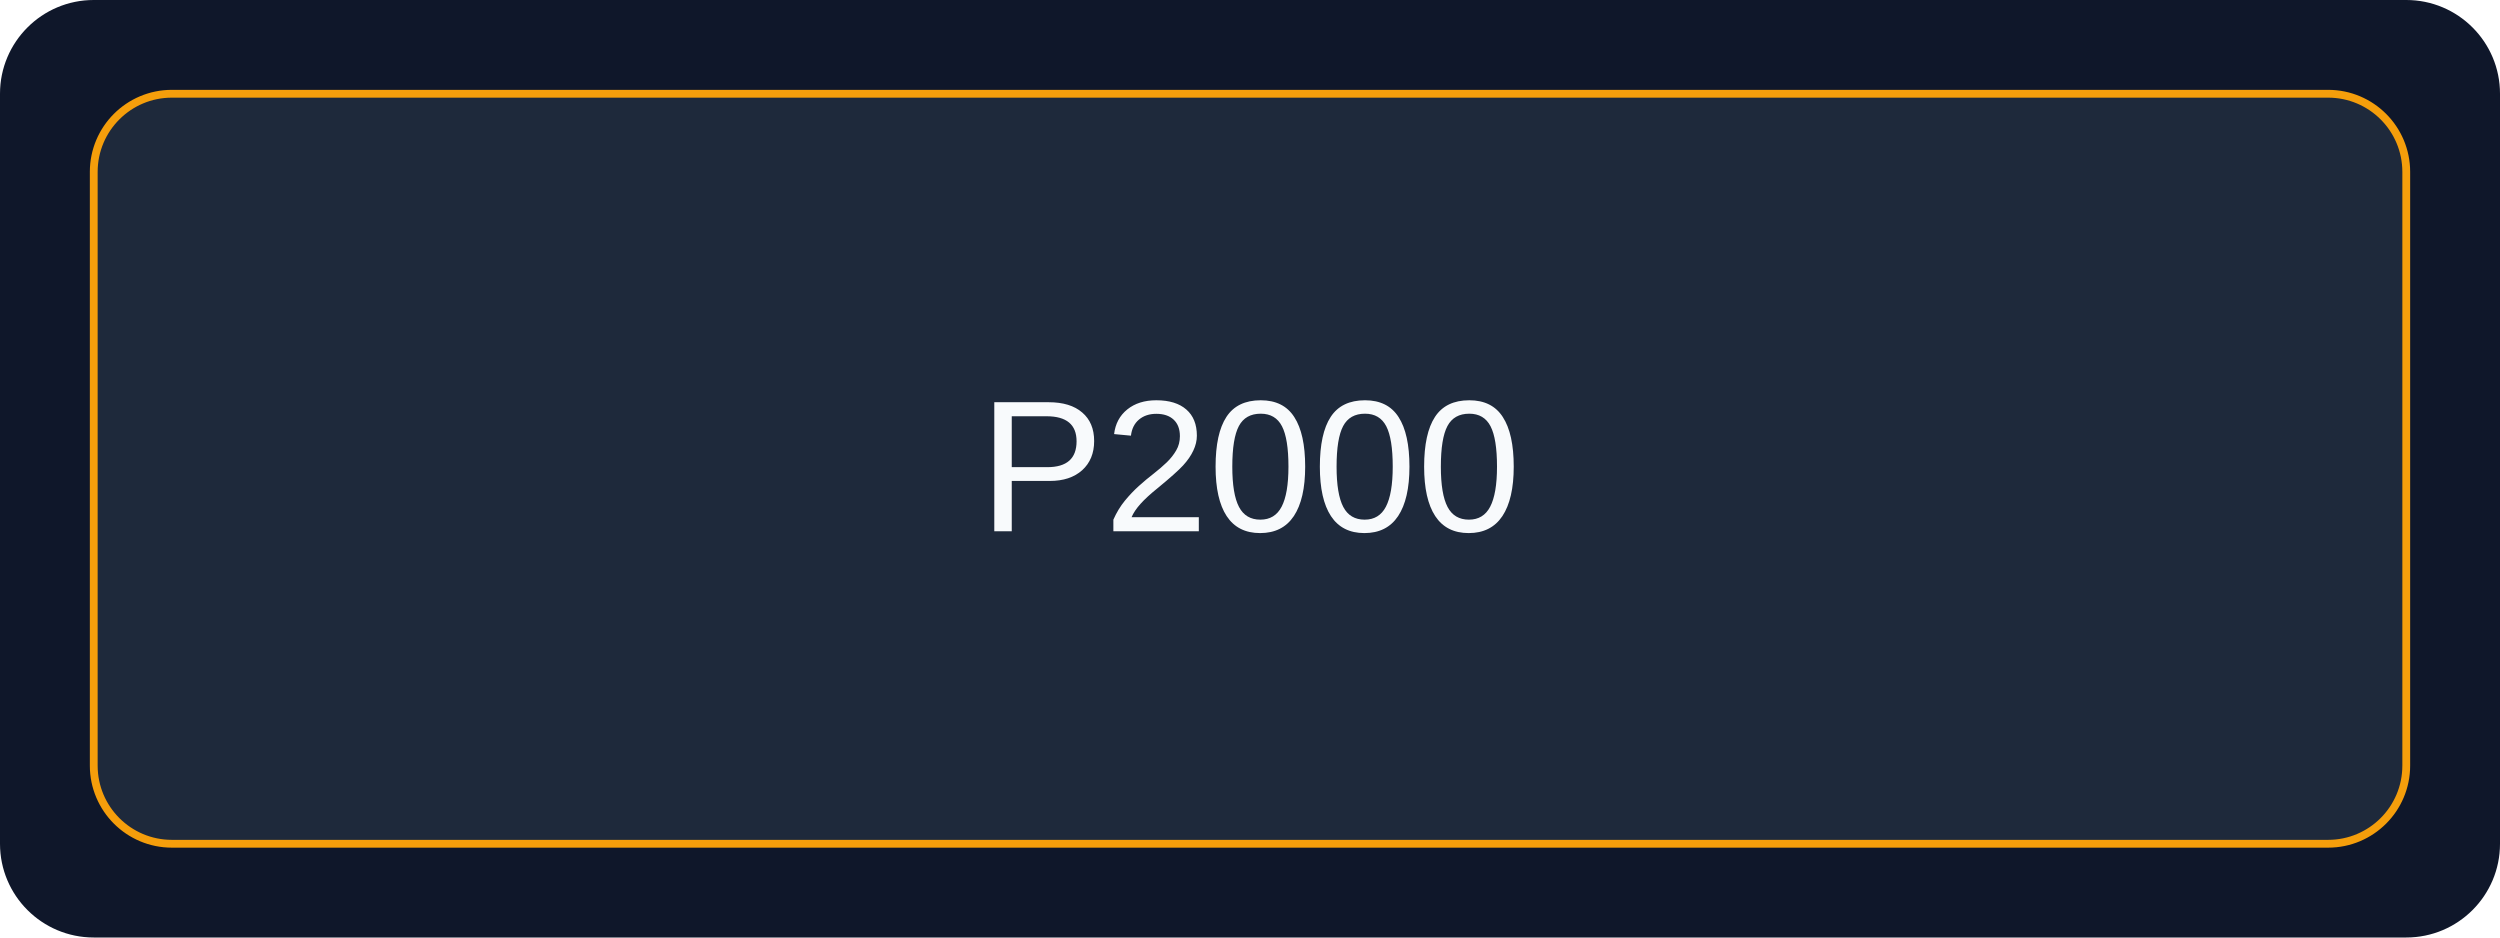
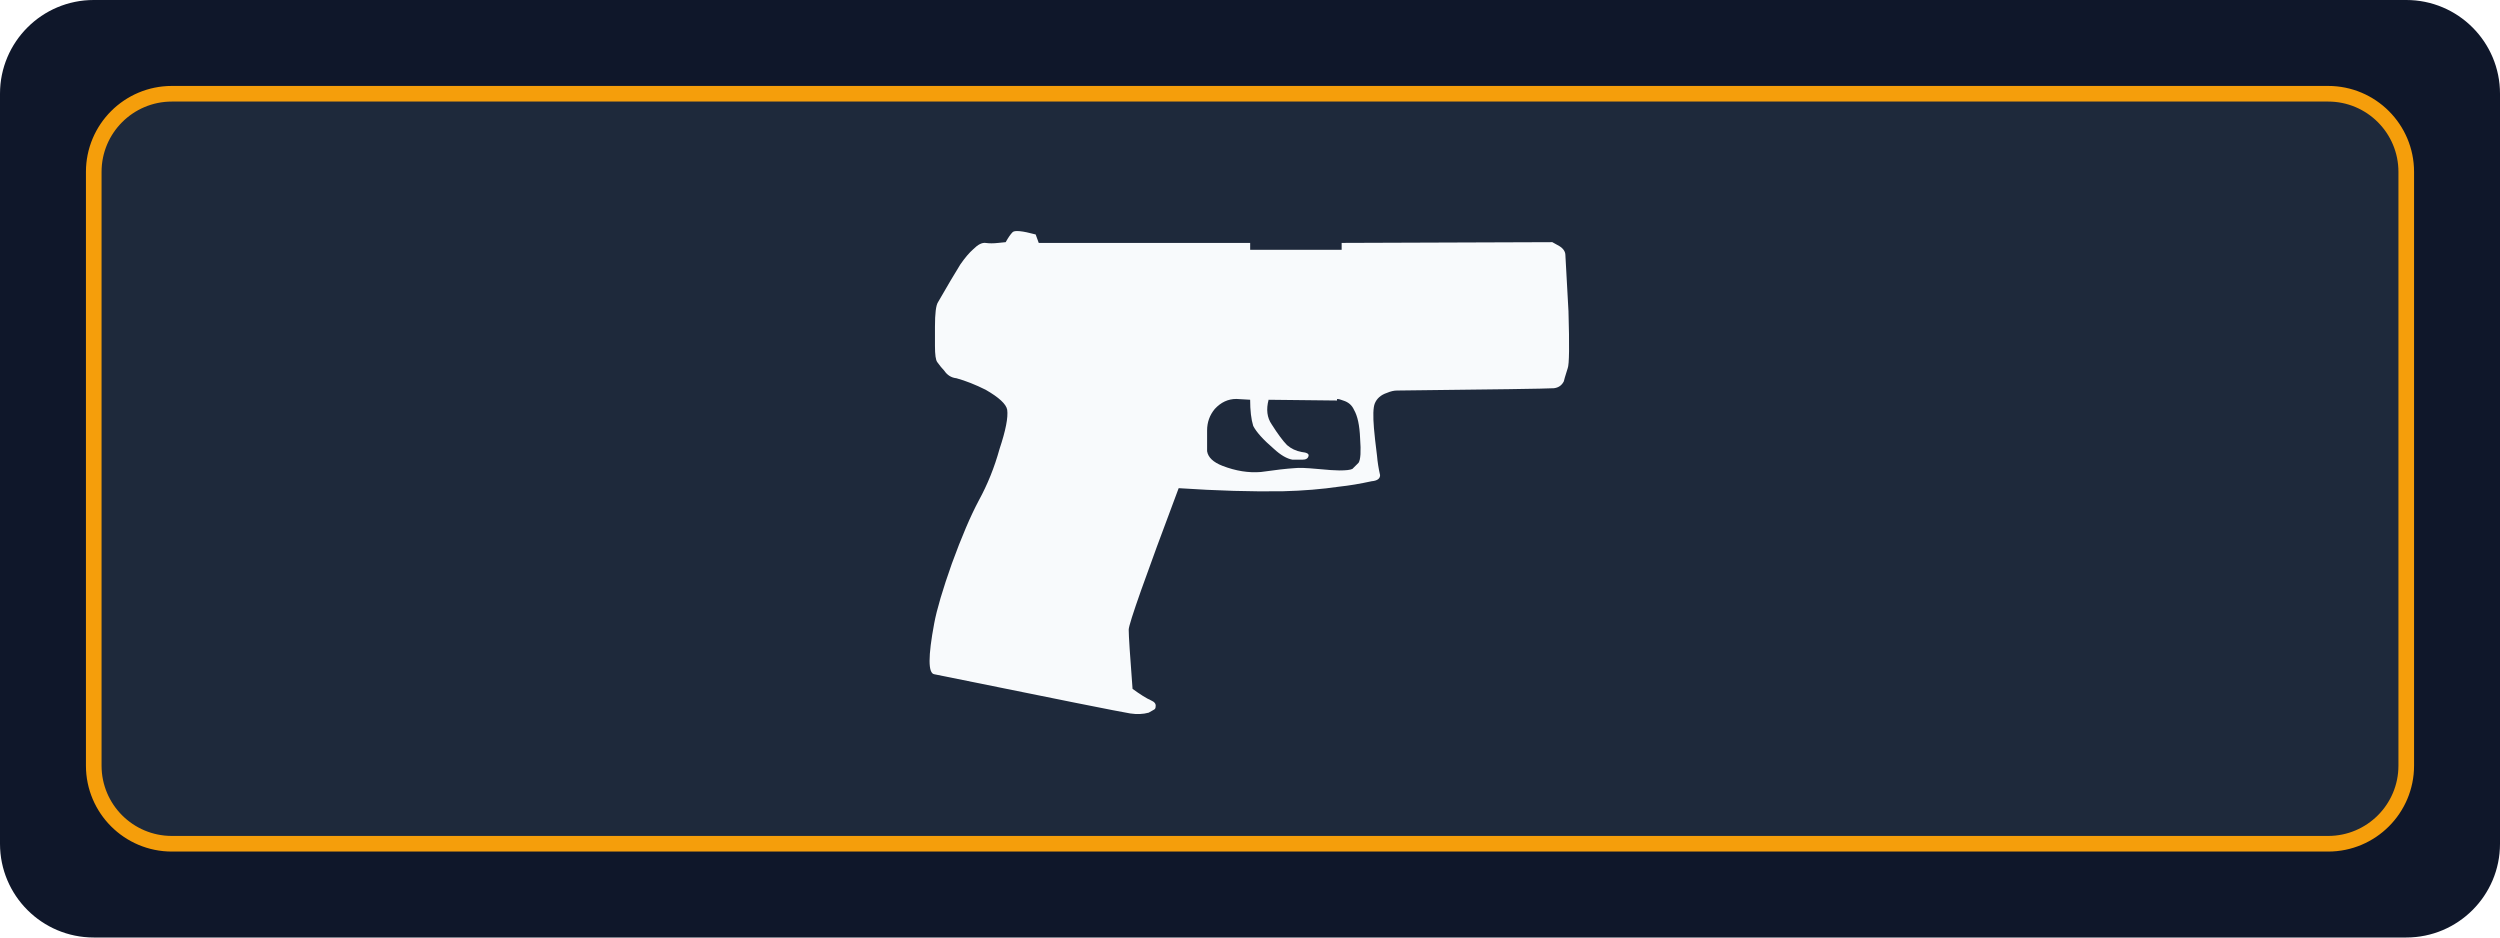
<svg xmlns="http://www.w3.org/2000/svg" viewBox="0 0 320 120">
  <rect width="320" height="120" rx="12" fill="#0f172a" />
-   <rect x="12" y="12" width="296" height="96" rx="10" fill="#1e293b" stroke="#f59e0b" />
-   <text x="160" y="68" font-family="Arial, sans-serif" font-size="24" text-anchor="middle" fill="#f8fafc">P2000</text>
+   <rect x="12" y="12" width="296" height="96" rx="10" fill="#1e293b" stroke="#f59e0b" stroke-width="2" />
+   <g transform="translate(118.9871, 19.2) scale(2.55)">
+     <path d="M31.837,11.611c-0.104,0.206-0.271,0.321-0.501,0.347    c-0.386,0.025-3.011,0.063-7.874,0.116c-0.153,0-0.32,0.039-0.501,0.116c-0.309,0.103-0.515,0.283-0.617,0.541    c-0.078,0.205-0.09,0.617-0.039,1.234c0.025,0.308,0.077,0.771,0.155,1.389c0.025,0.31,0.077,0.63,0.153,0.966    c0,0.179-0.141,0.282-0.424,0.307c-0.591,0.129-1.131,0.219-1.621,0.271c-0.875,0.128-1.814,0.206-2.816,0.231    c-1.57,0.026-3.32-0.025-5.249-0.154c-1.672,4.451-2.508,6.817-2.508,7.101c0,0.309,0.064,1.299,0.193,2.972    c0.386,0.282,0.694,0.476,0.926,0.578c0.18,0.078,0.257,0.18,0.232,0.31c0,0.076-0.026,0.128-0.078,0.154l-0.27,0.154    c-0.283,0.078-0.592,0.09-0.926,0.039c-0.489-0.077-3.77-0.733-9.841-1.969c-0.309-0.051-0.309-0.9,0-2.547    c0.129-0.695,0.424-1.698,0.888-3.009c0.489-1.339,0.939-2.393,1.351-3.165c0.437-0.798,0.785-1.66,1.041-2.586    c0.309-0.927,0.438-1.583,0.385-1.968c-0.051-0.283-0.411-0.618-1.08-1.003c-0.514-0.257-1.002-0.45-1.466-0.579    c-0.258-0.026-0.464-0.154-0.618-0.385c-0.103-0.104-0.219-0.246-0.347-0.425c-0.078-0.103-0.115-0.373-0.115-0.81    c0-0.207,0-0.528,0-0.964c0-0.669,0.05-1.082,0.154-1.236c0.489-0.849,0.861-1.479,1.118-1.89    c0.231-0.335,0.451-0.593,0.657-0.773c0.231-0.231,0.437-0.334,0.617-0.309c0.18,0.026,0.386,0.026,0.617,0L3.82,4.626    c0.129-0.232,0.244-0.399,0.348-0.502C4.271,4.021,4.656,4.06,5.325,4.24l0.154,0.424h10.613v0.347h4.592V4.664l10.574-0.038    l0.348,0.193c0.206,0.127,0.309,0.283,0.309,0.462c0.051,1.004,0.103,1.943,0.155,2.818c0.051,1.724,0.038,2.675-0.039,2.855    C31.901,11.366,31.837,11.585,31.837,11.611z M20.761,12.575c-0.128-0.051-0.231-0.078-0.308-0.078v0.078l-3.436-0.038    c-0.129,0.488-0.077,0.899,0.154,1.234c0.309,0.488,0.567,0.835,0.772,1.042c0.207,0.18,0.451,0.295,0.734,0.346    c0.256,0.026,0.372,0.091,0.346,0.193c-0.025,0.129-0.128,0.193-0.309,0.193c-0.102,0-0.27,0-0.5,0    c-0.284-0.051-0.593-0.231-0.927-0.54c-0.54-0.463-0.887-0.85-1.043-1.157c-0.102-0.335-0.153-0.773-0.153-1.312l-0.695-0.04    c-0.412,0-0.771,0.167-1.08,0.502c-0.257,0.309-0.386,0.669-0.386,1.08c0,0.257,0,0.605,0,1.042    c0.051,0.31,0.309,0.554,0.772,0.734c0.668,0.258,1.313,0.36,1.929,0.309c0.721-0.104,1.287-0.168,1.698-0.194    c0.206-0.025,0.579-0.012,1.12,0.039c0.54,0.052,0.913,0.077,1.119,0.077c0.335,0,0.553-0.025,0.655-0.077    c0.052-0.051,0.156-0.154,0.31-0.308c0.102-0.155,0.127-0.567,0.077-1.235c-0.026-0.644-0.128-1.12-0.309-1.428    C21.199,12.807,21.018,12.653,20.761,12.575z" fill="#f8fafc" />
+   </g>
</svg>
